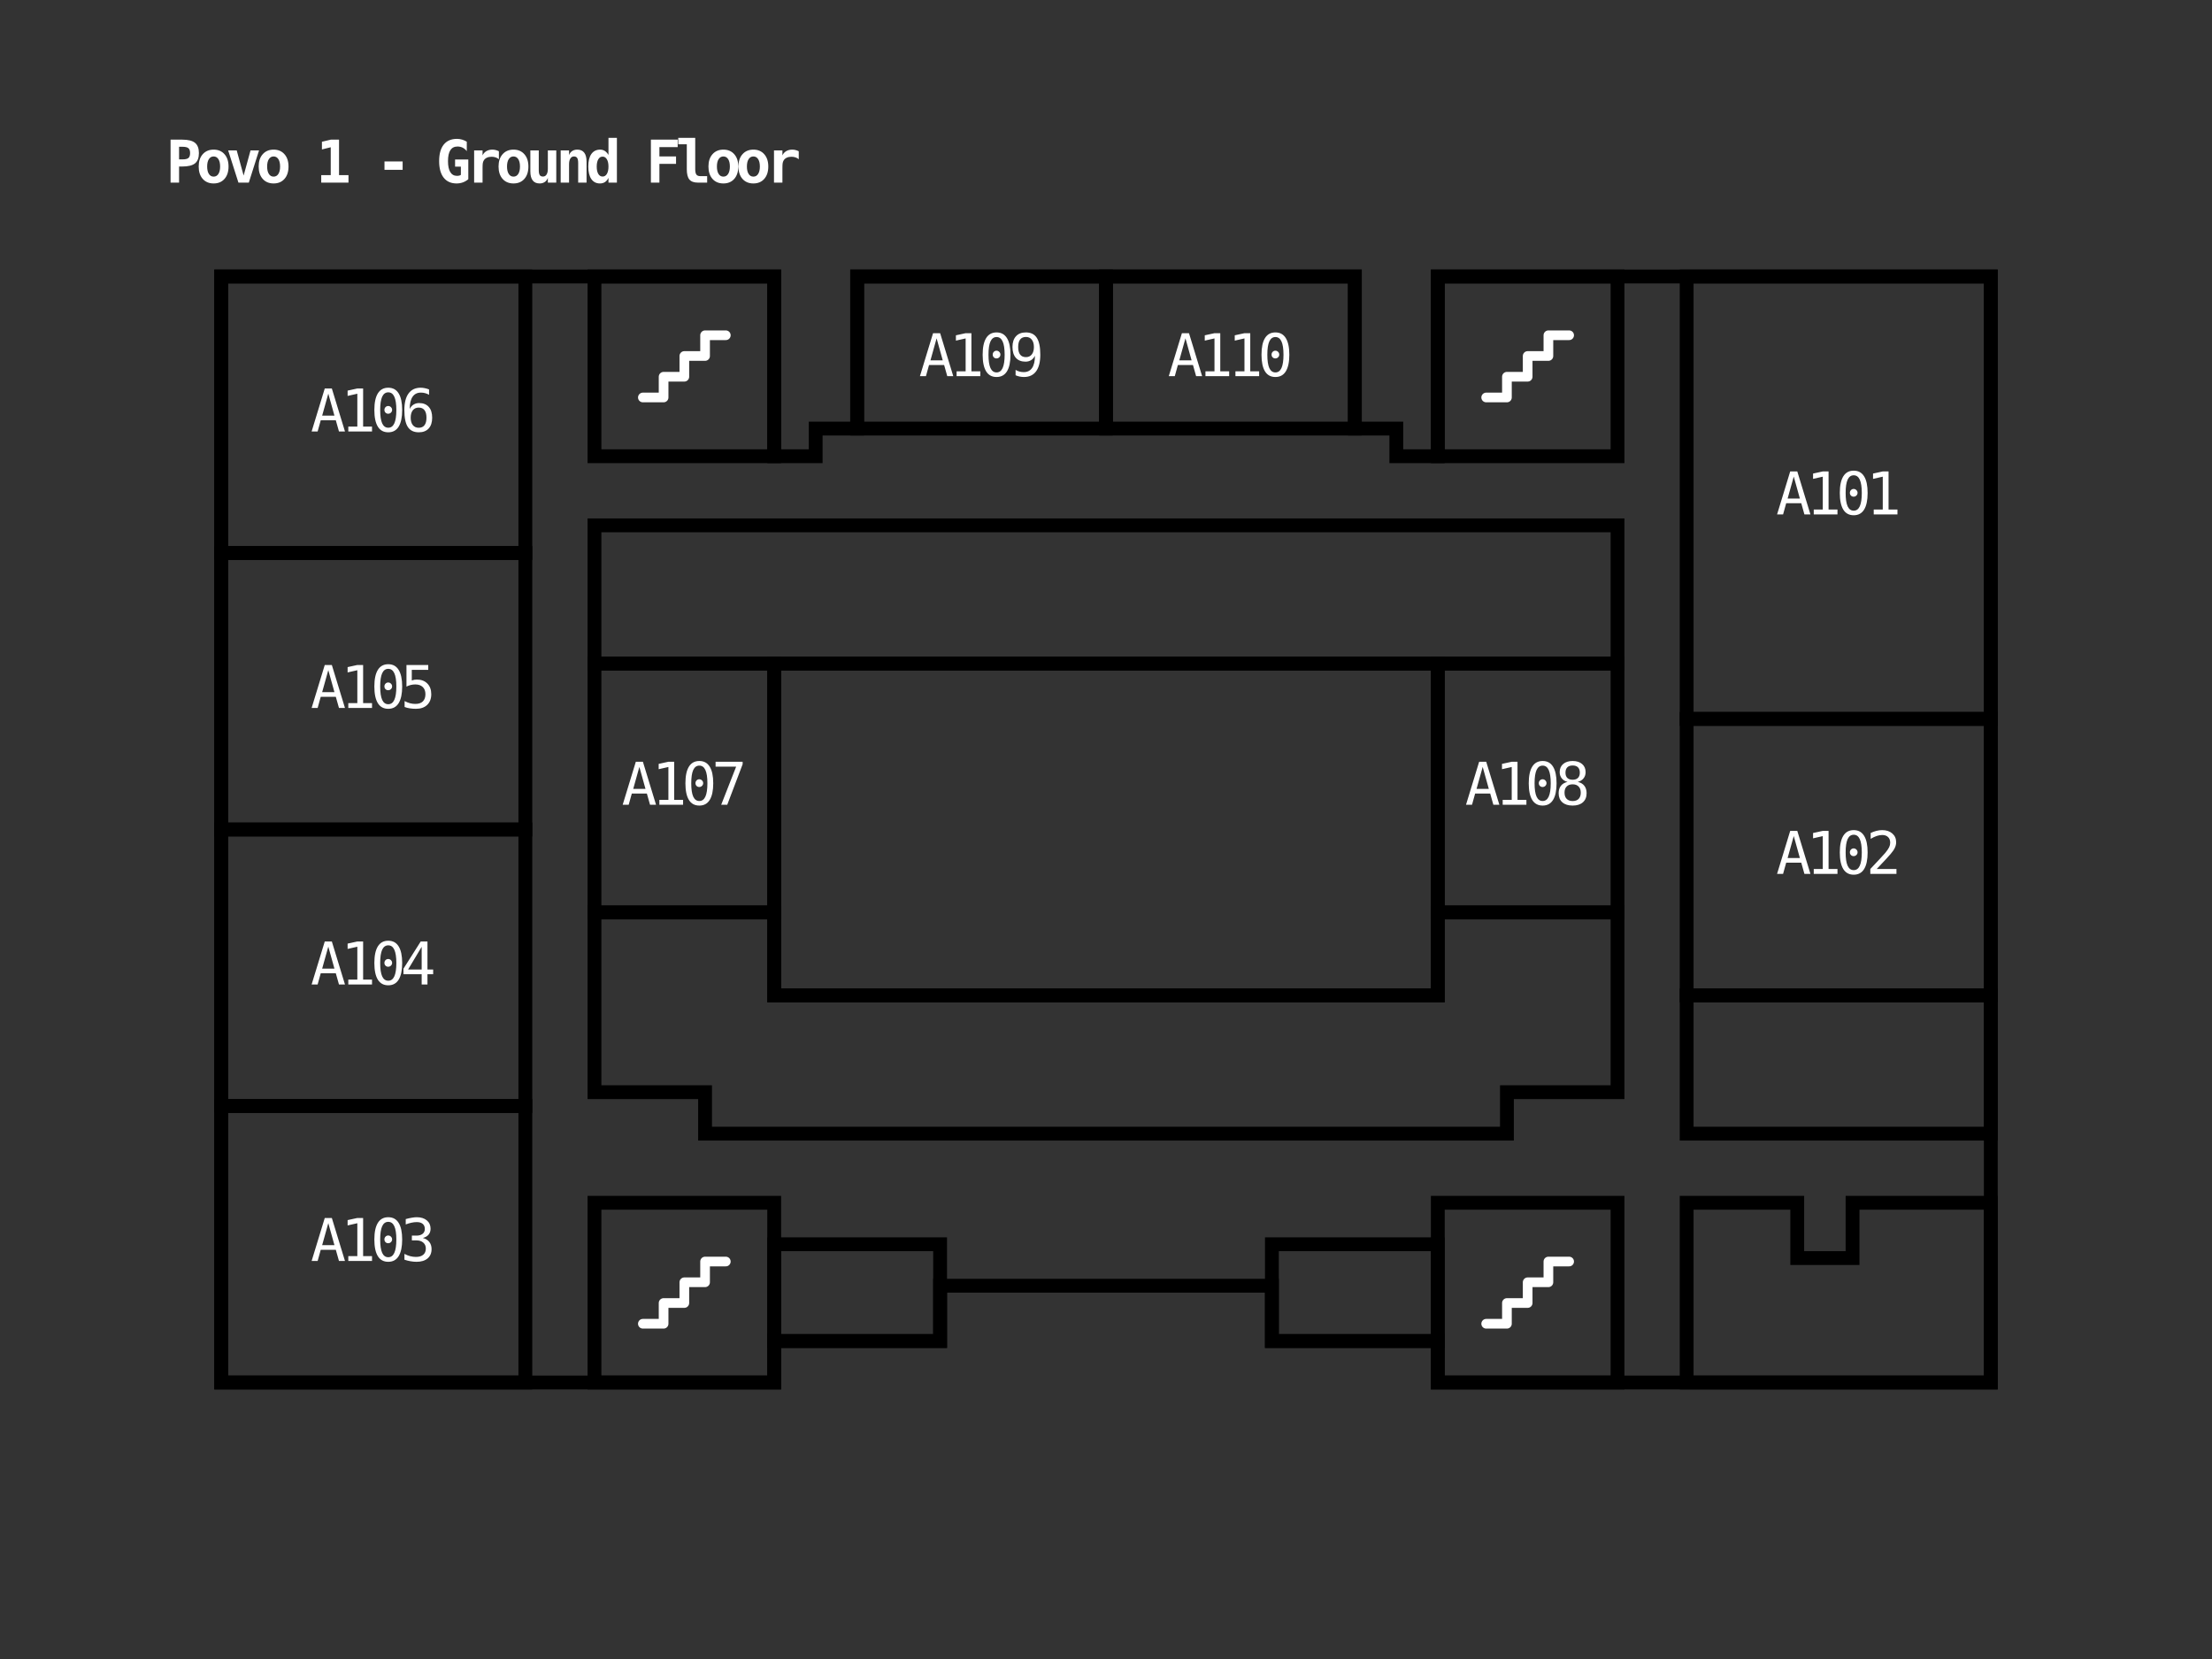
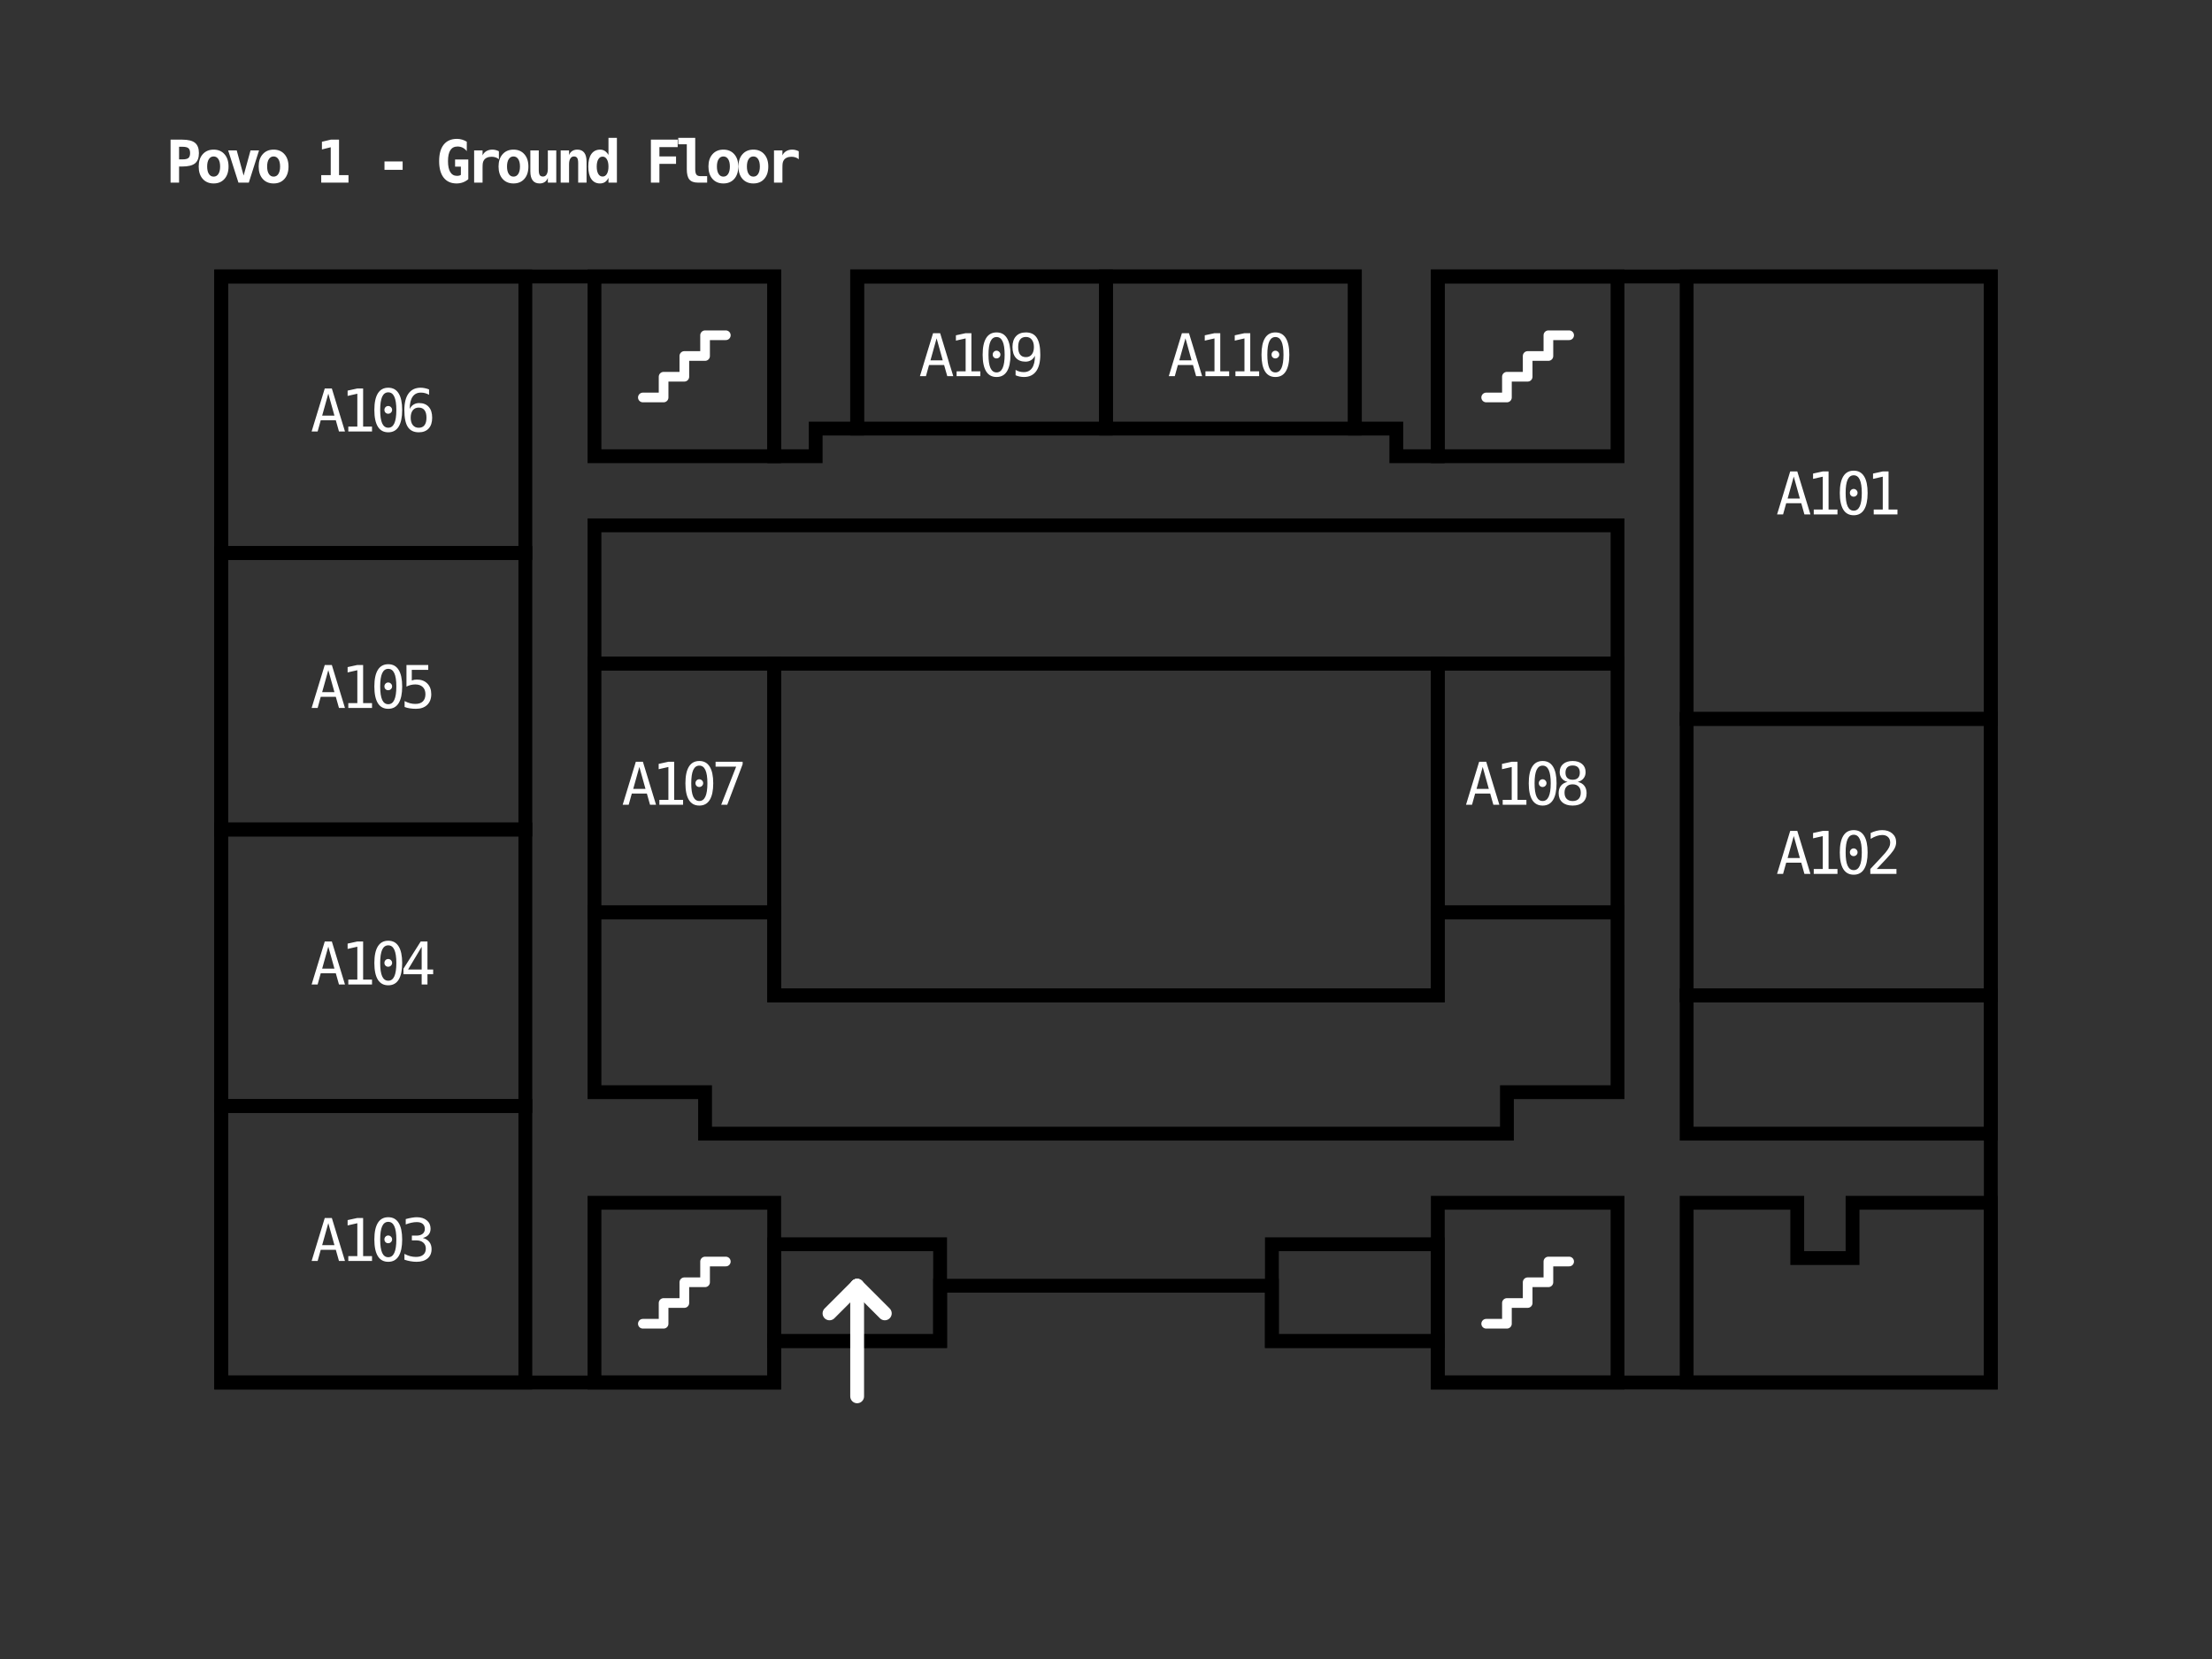
<svg xmlns="http://www.w3.org/2000/svg" width="800" height="600">
  <style>
-     @font-face {
-       font-family: 'JetBrains Mono';
-       src: url('JetBrainsMono.ttf');
-     }
- 
    text {
      font-family: 'JetBrains Mono', monospace;
      font-size: 16pt;
      letter-spacing: -1.5pt;
    }
  </style>
  <defs>
    <symbol id="stairs">
      <path d="M47.5,21.25l-7.5,0l0,7.5l-7.5,0l0,7.5l-7.5,0l0,7.5l-7.5,0" fill="none" stroke="#fff" stroke-width="3.5" stroke-linecap="round" stroke-linejoin="round" />
    </symbol>
  </defs>
  <rect width="100%" height="100%" fill="#333" />
  <text x="60" y="60" fill="#fff" text-anchor="start" dominant-baseline="middle" font-weight="bold">Povo 1 - Ground Floor</text>
  <polygon points="80,100 280,100 280,165 295,165 295,155 310,155 310,100 490,100 490,155 505,155 505,165 520,165 520,100 720,100 720,500 520,500 520,485 460,485 460,465 340,465 340,485 280,485 280,500 80,500" fill="none" stroke="#000" stroke-width="5" />
  <polygon points="280,240 520,240 520,360 280,360" fill="none" stroke="#000" stroke-width="5" />
  <polygon id="A106" points="80,100 190,100 190,200 80,200" fill="none" stroke="#000" stroke-width="5" />
  <text x="135" y="150" fill="#fff" dominant-baseline="middle" text-anchor="middle">A106</text>
  <polygon id="A105" points="80,200 190,200 190,300 80,300" fill="none" stroke="#000" stroke-width="5" />
  <text x="135" y="250" fill="#fff" dominant-baseline="middle" text-anchor="middle">A105</text>
  <polygon id="A104" points="80,300 190,300 190,400 80,400" fill="none" stroke="#000" stroke-width="5" />
  <text x="135" y="350" fill="#fff" dominant-baseline="middle" text-anchor="middle">A104</text>
  <polygon id="A103" points="80,400 190,400 190,500 80,500" fill="none" stroke="#000" stroke-width="5" />
  <text x="135" y="450" fill="#fff" dominant-baseline="middle" text-anchor="middle">A103</text>
  <polygon id="A101" points="610,100 720,100 720,260 610,260" fill="none" stroke="#000" stroke-width="5" />
  <text x="665" y="180" fill="#fff" dominant-baseline="middle" text-anchor="middle">A101</text>
  <polygon id="A102" points="610,260 720,260 720,360 610,360" fill="none" stroke="#000" stroke-width="5" />
  <text x="665" y="310" fill="#fff" dominant-baseline="middle" text-anchor="middle">A102</text>
  <polygon points="610,360 720,360 720,410 610,410" fill="none" stroke="#000" stroke-width="5" />
  <polygon points="610,435 650,435 650,455 670,455 670,435 720,435 720,500 610,500" fill="none" stroke="#000" stroke-width="5" />
  <polygon points="215,100 280,100 280,165 215,165" fill="none" stroke="#000" stroke-width="5" />
  <use x="215" y="100" href="#stairs" />
  <polygon id="A109" points="310,100 400,100 400,155 310,155" fill="none" stroke="#000" stroke-width="5" />
  <text x="355" y="130" fill="#fff" dominant-baseline="middle" text-anchor="middle">A109</text>
  <polygon id="A110" points="400,100 490,100 490,155 400,155" fill="none" stroke="#000" stroke-width="5" />
  <text x="445" y="130" fill="#fff" dominant-baseline="middle" text-anchor="middle">A110</text>
  <polygon points="520,100 585,100 585,165 520,165" fill="none" stroke="#000" stroke-width="5" />
  <use x="520" y="100" href="#stairs" />
  <polygon points="215,190 585,190 585,240 215,240" fill="none" stroke="#000" stroke-width="5" />
  <polygon id="A107" points="215,240 280,240 280,330 215,330" fill="none" stroke="#000" stroke-width="5" />
  <text x="247.5" y="285" fill="#fff" dominant-baseline="middle" text-anchor="middle">A107</text>
  <polygon id="A108" points="520,240 585,240 585,330 520,330" fill="none" stroke="#000" stroke-width="5" />
  <text x="552.5" y="285" fill="#fff" dominant-baseline="middle" text-anchor="middle">A108</text>
  <polygon points="215,330 280,330 280,360 520,360 520,330 585,330 585,395 545,395 545,410 255,410 255,395 215,395" fill="none" stroke="#000" stroke-width="5" />
  <polygon points="215,435 280,435 280,500 215,500" fill="none" stroke="#000" stroke-width="5" />
  <use x="215" y="435" href="#stairs" />
  <polygon points="280,450 340,450 340,485 280,485" fill="none" stroke="#000" stroke-width="5" />
  <polygon points="460,450 520,450 520,485 460,485" fill="none" stroke="#000" stroke-width="5" />
  <polygon points="520,435 585,435 585,500 520,500" fill="none" stroke="#000" stroke-width="5" />
  <use x="520" y="435" href="#stairs" />
+   <g id="entrance" stroke="#ffff" stroke-width="5" stroke-linecap="round">
+     <line x1="310" x2="310" y1="505" y2="465" />
+     <line x1="310" x2="320" y1="465" y2="475" />
+     <line x1="310" x2="300" y1="465" y2="475" />
+   </g>
</svg>
